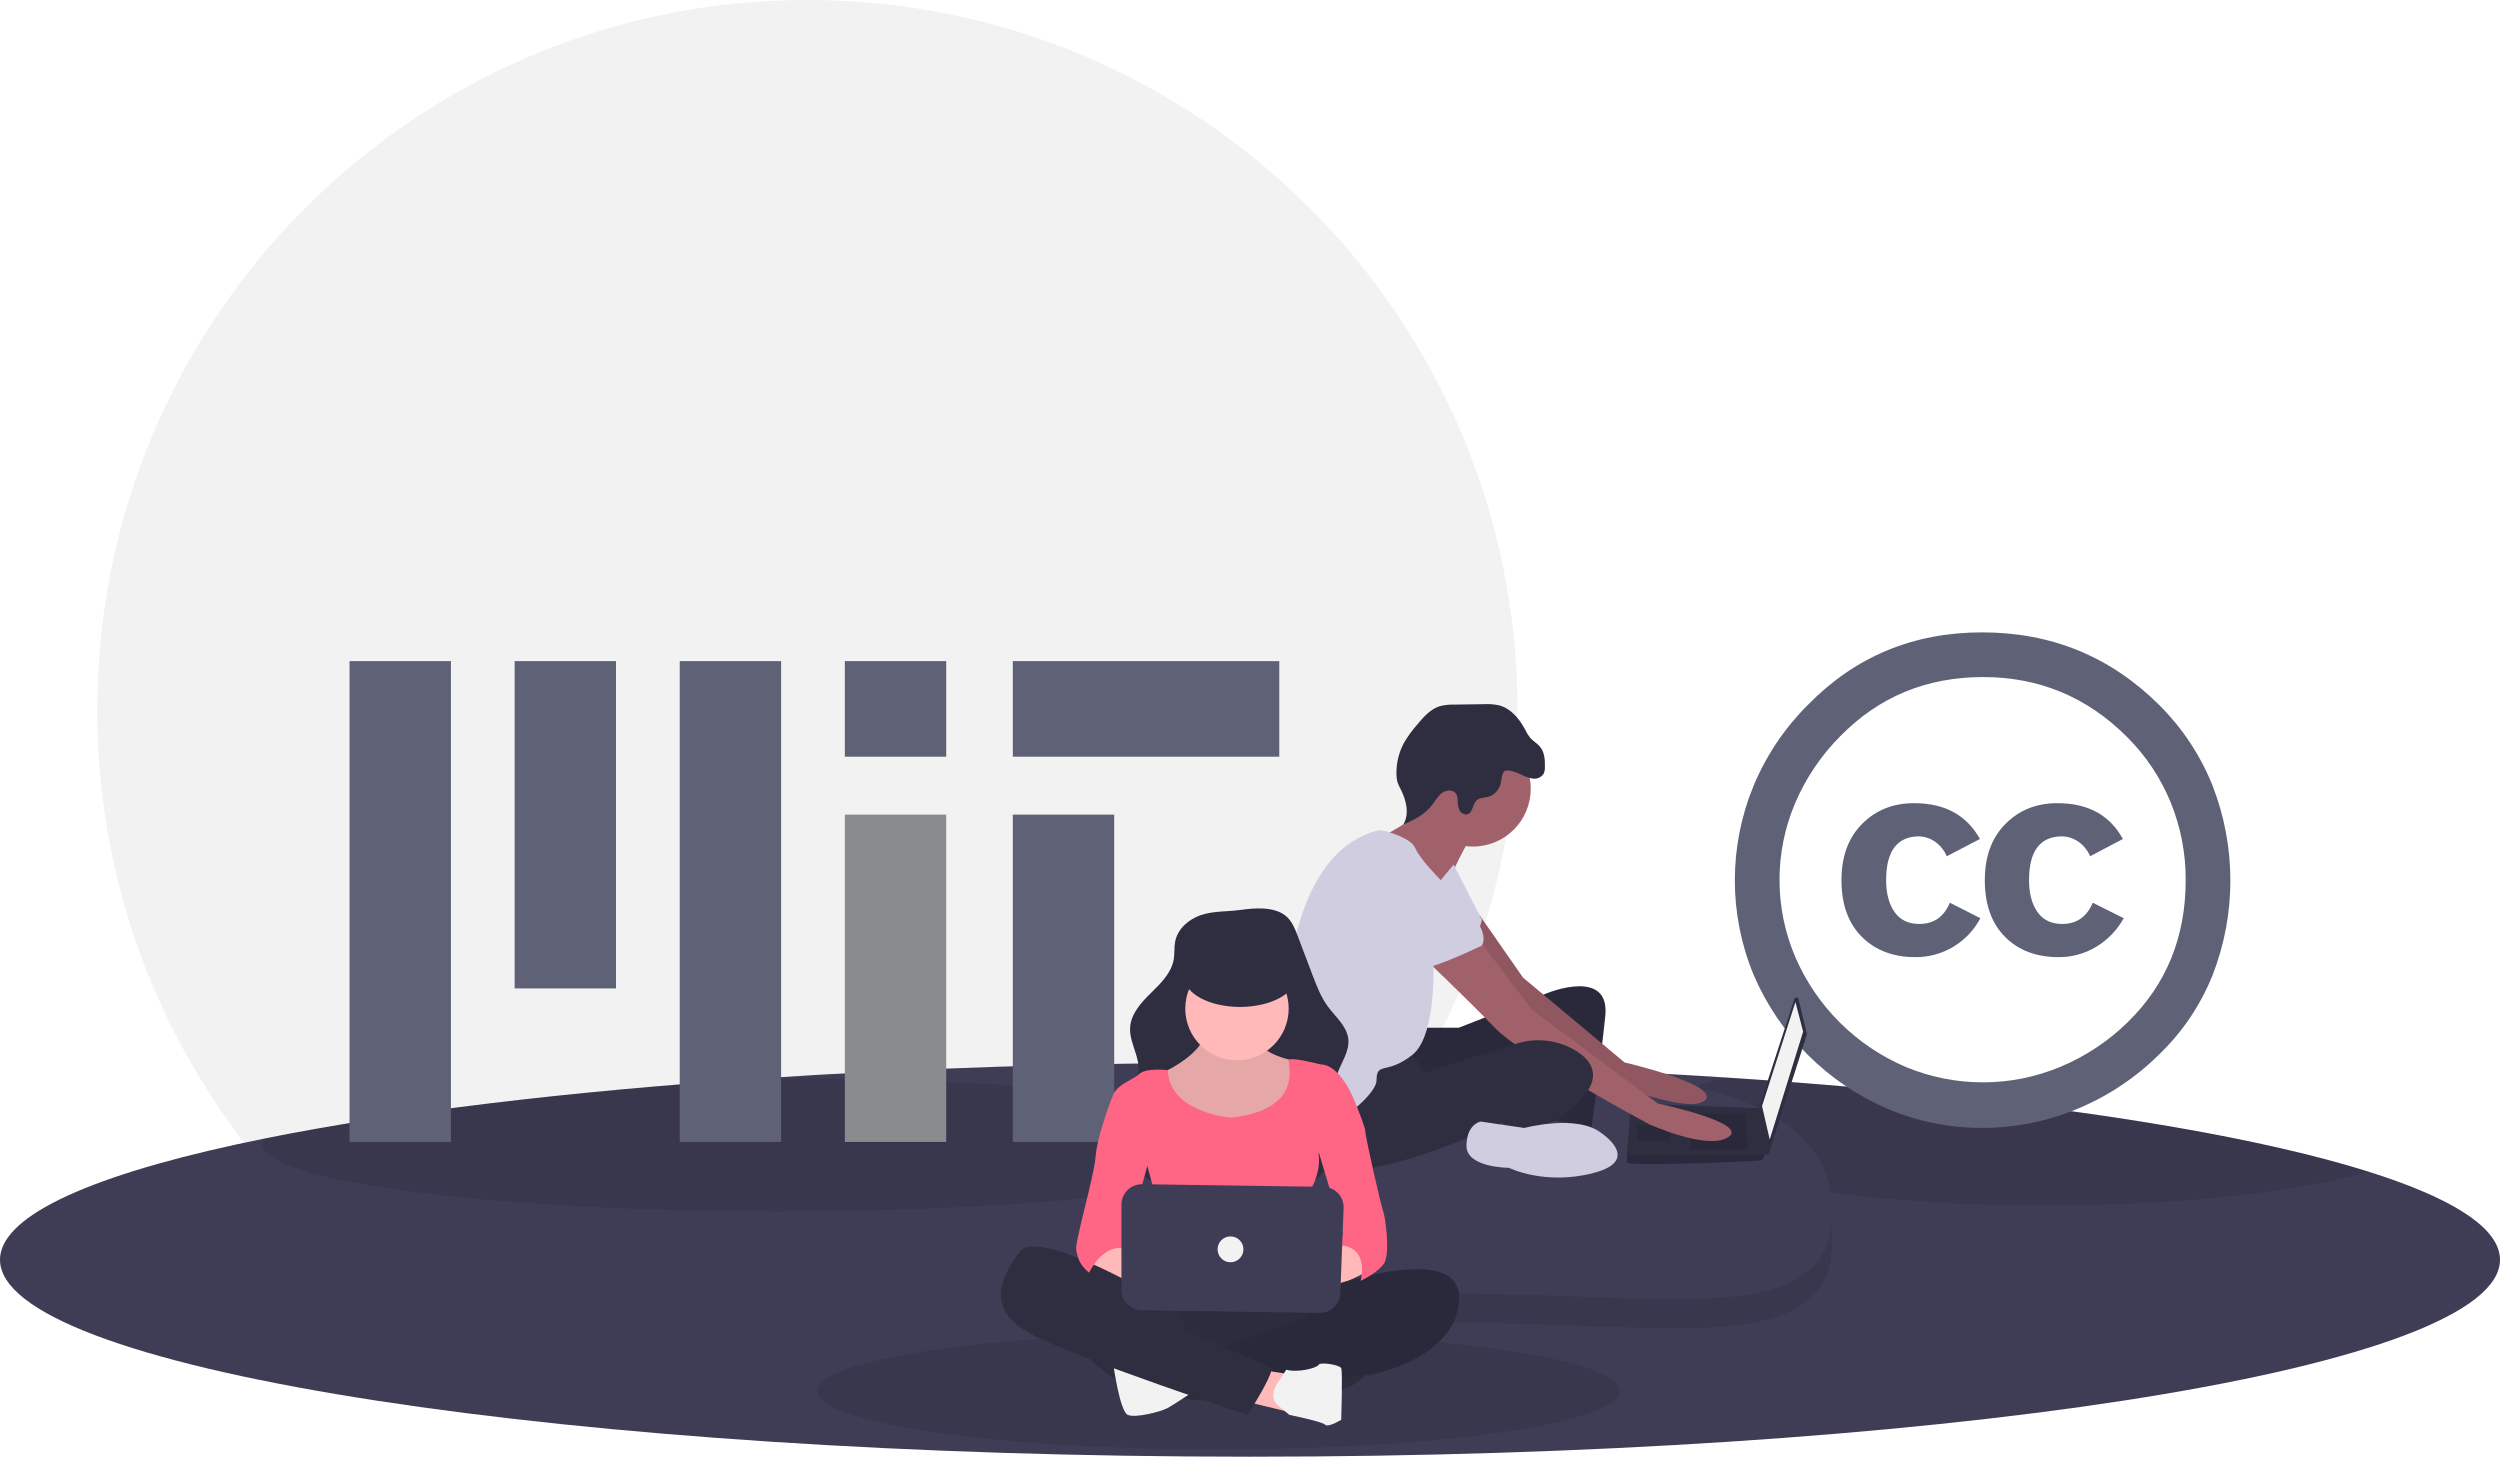
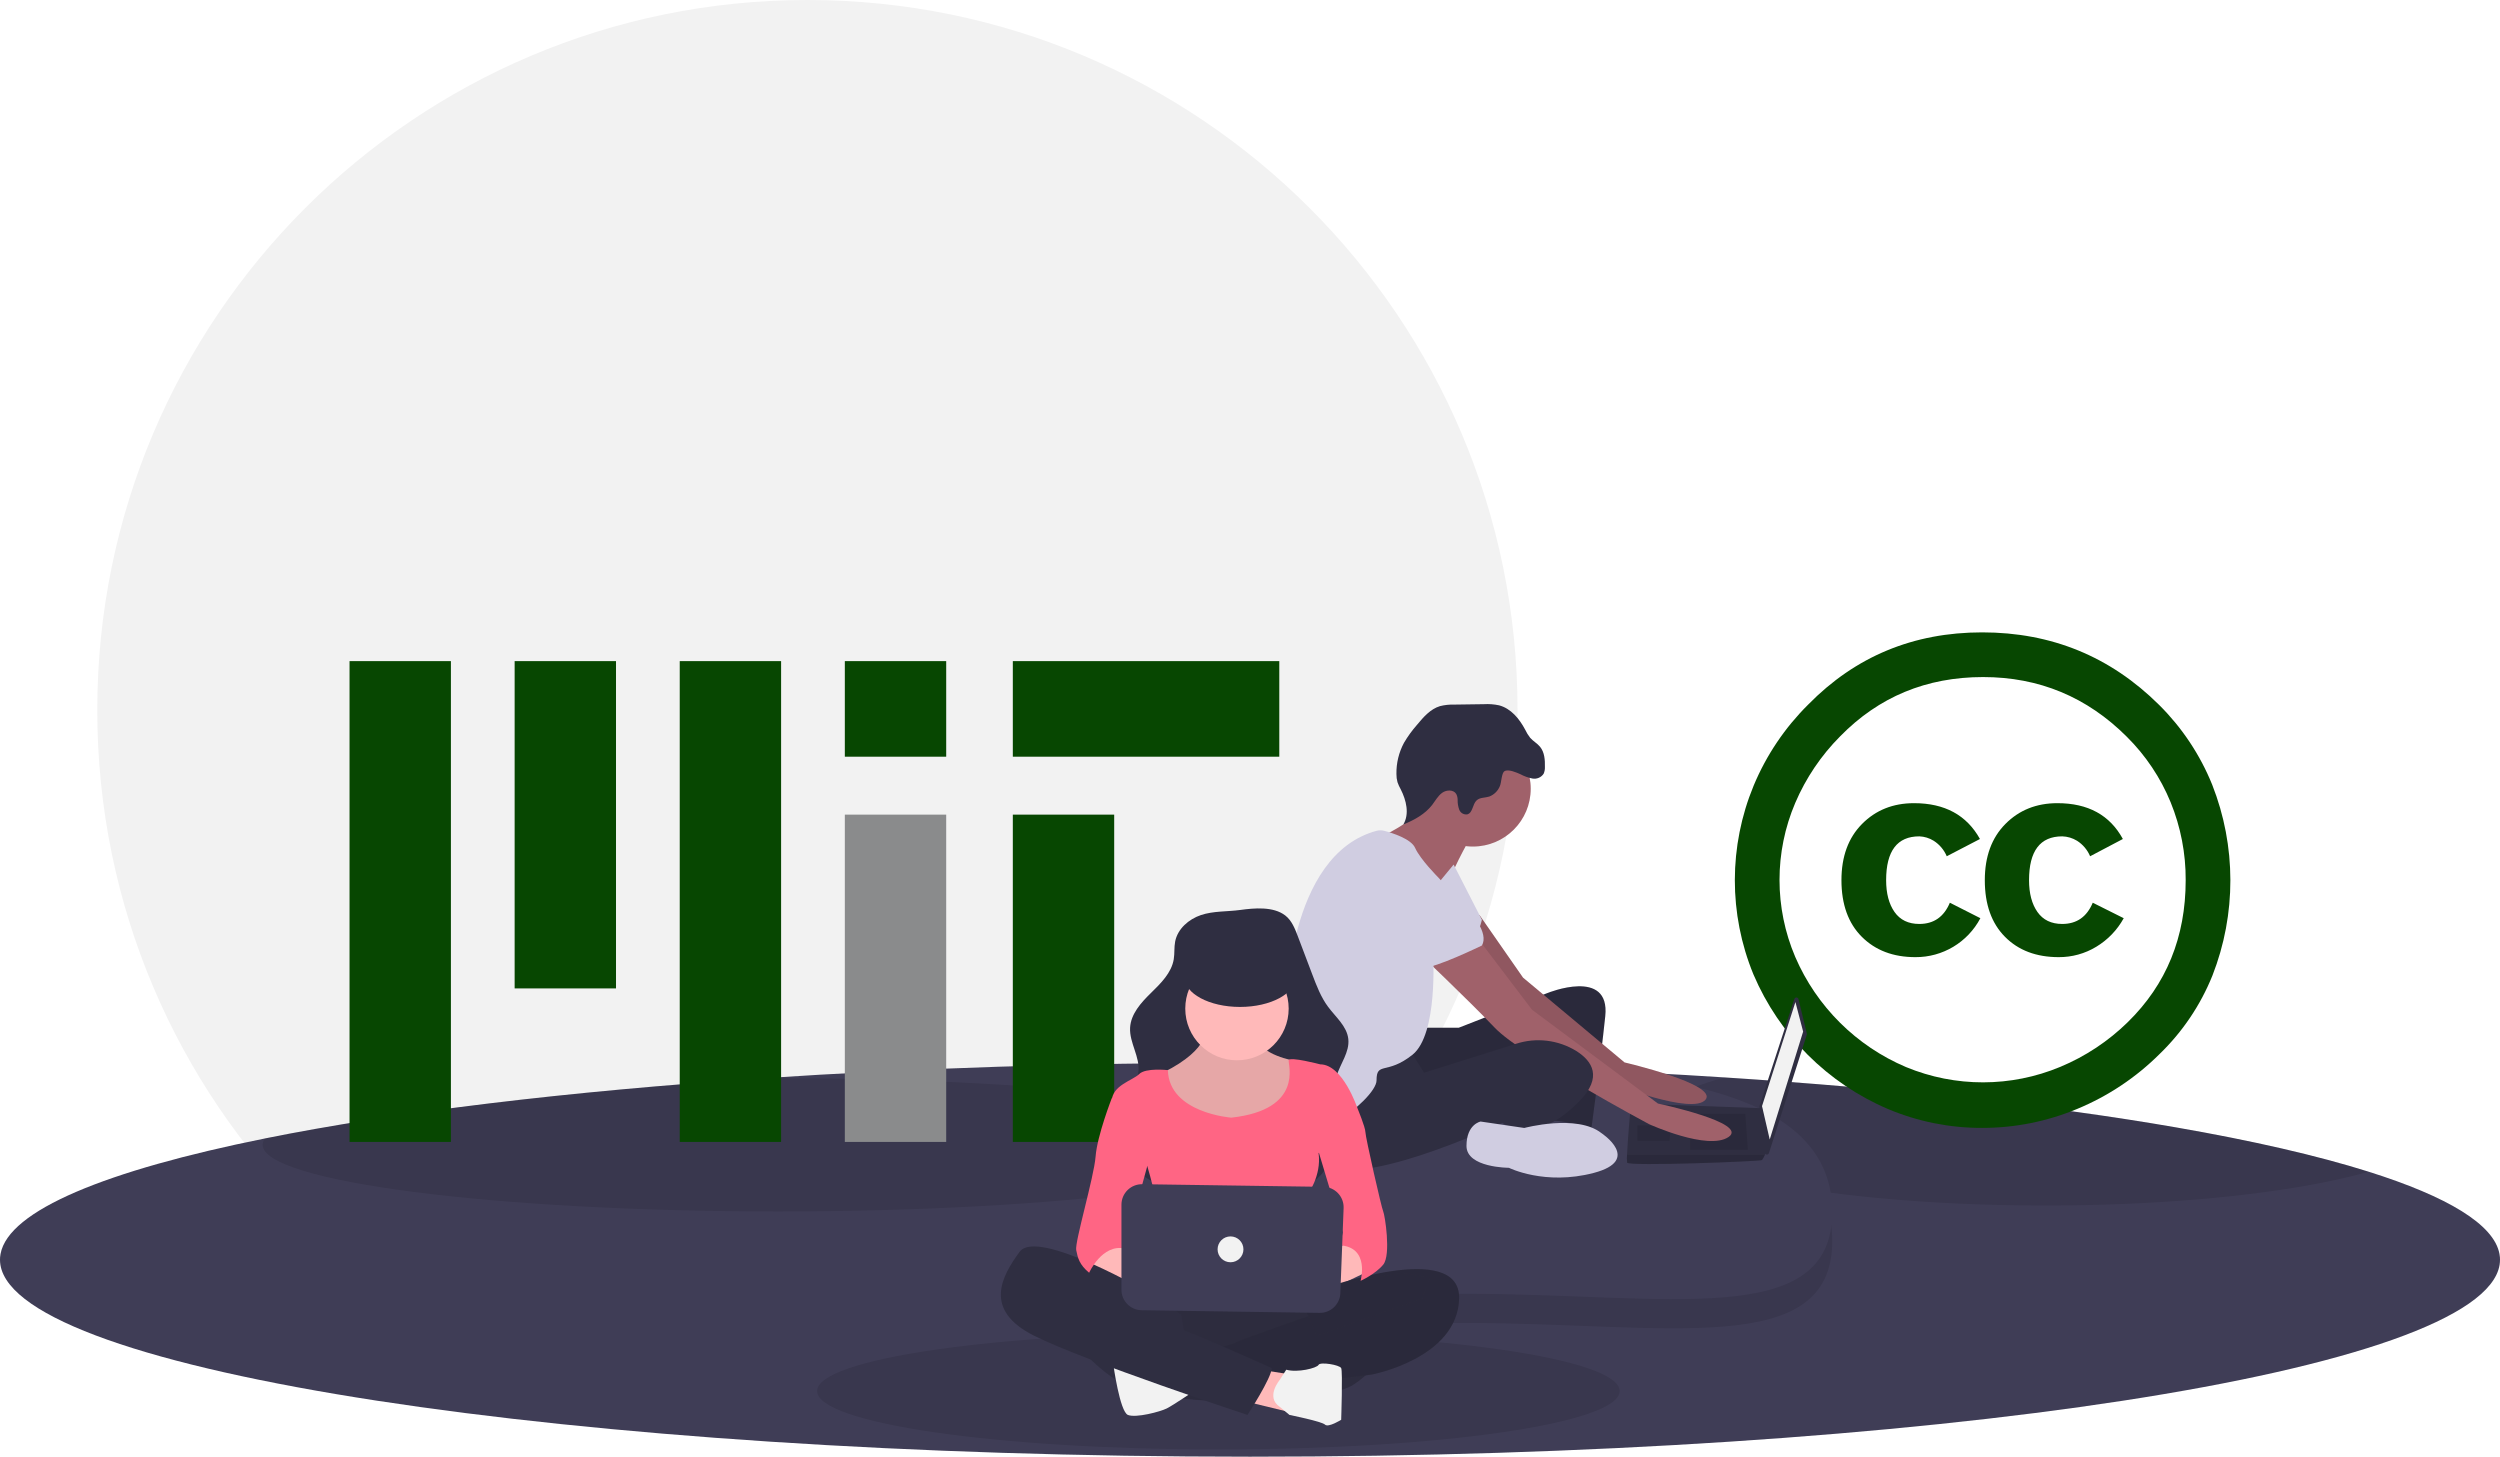
<svg xmlns="http://www.w3.org/2000/svg" id="a58ef234-55dd-4456-b368-278f056cc5c7" data-name="Layer 1" width="1028" height="598.997" viewBox="0 0 1028 598.997">
  <circle cx="332.005" cy="292.004" r="292.004" fill="#f2f2f2" />
  <path d="M1114,668.499a13.69,13.69,0,0,1-.17,2.12c-7.14,43.76-234.46,78.88-513.83,78.88s-506.69-35.12-513.83-78.88a13.675,13.675,0,0,1-.17-2.12c0-.2,0-.41.02-.61,0-.11.01-.21.01-.32a.489.489,0,0,0,.01-.12c.04-.45.1-.88.18-1.32,3.26-17.89,43.35-34.33,108.74-47.5,53.48-10.77,123.89-19.36,204.93-24.76,61.5-4.1,129.12-6.37,200.11-6.37,57.12,0,112.06,1.47,163.38,4.17h.02q16.11.855,31.74,1.87c71.33,4.62,134.63,11.69,185.63,20.54,31.37,5.45,58.1,11.58,79.19,18.22h.01c32.46,10.23,51.6,21.7,53.81,33.83.08.44.14.87.18,1.32a.487.487,0,0,0,.01.12c0,.11.01.21.01.32C1114,668.089,1114,668.299,1114,668.499Z" transform="translate(-86 -150.5013)" fill="#3f3d56" />
  <ellipse cx="501" cy="571.997" rx="165" ry="24" opacity="0.1" />
  <path d="M1059.96,632.299c-5.77,1.65-12.27,3.18-19.4,4.58-29.36,5.78-69.42,9.33-113.53,9.33-49.28,0-93.45-4.43-123.38-11.44-24.84-5.82-39.88-13.39-39.88-21.7,0-7.3,11.64-14.06,31.37-19.53,71.33,4.62,134.63,11.69,185.63,20.54C1012.14,619.529,1038.87,625.659,1059.96,632.299Z" transform="translate(-86 -150.5013)" opacity="0.1" />
  <path d="M618,621.249c0,15.13-94.92,27.4-212,27.4s-212-12.27-212-27.4a4.372,4.372,0,0,1,.96-2.62c53.48-10.77,123.89-19.36,204.93-24.76q3.045-.015,6.11-.01C523.08,593.859,618,606.119,618,621.249Z" transform="translate(-86 -150.5013)" opacity="0.1" />
-   <rect x="416.472" y="334.975" width="41.685" height="134.584" fill="#5f6276" />
-   <rect x="279.506" y="271.851" width="41.685" height="197.708" fill="#5f6276" />
-   <rect x="143.73" y="271.851" width="41.685" height="197.708" fill="#5f6276" />
-   <rect x="211.618" y="271.851" width="41.685" height="134.584" fill="#5f6276" />
-   <rect x="347.393" y="271.851" width="41.685" height="39.303" fill="#5f6276" />
+   <rect x="416.472" y="334.975" width="41.685" height="134.584" fill="#074701" />
+   <rect x="279.506" y="271.851" width="41.685" height="197.708" fill="#074701" />
+   <rect x="143.73" y="271.851" width="41.685" height="197.708" fill="#074701" />
+   <rect x="211.618" y="271.851" width="41.685" height="134.584" fill="#074701" />
+   <rect x="347.393" y="271.851" width="41.685" height="39.303" fill="#074701" />
  <rect x="347.393" y="334.975" width="41.685" height="134.584" fill="#8a8b8c" />
-   <rect x="416.472" y="271.851" width="109.573" height="39.303" fill="#5f6276" />
-   <path d="M901.062,410.53q42.748,0,72.774,29.839A97.983,97.983,0,0,1,995.668,473.208a107.346,107.346,0,0,1,.096,78.409,93.533,93.533,0,0,1-21.739,32.294,104.704,104.704,0,0,1-33.841,22.561,101.425,101.425,0,0,1-39.114,7.823,99.015,99.015,0,0,1-38.662-7.734A104.845,104.845,0,0,1,807.007,551.165a101.764,101.764,0,0,1,.089-77.594A102.307,102.307,0,0,1,829.565,440.185Q858.674,410.537,901.062,410.53Zm.369,18.377q-34.93,0-58.768,24.379A87.595,87.595,0,0,0,824.197,480.668a80.789,80.789,0,0,0,0,63.311,86.249,86.249,0,0,0,45.577,45.31,82.687,82.687,0,0,0,63.41-.089,87.995,87.995,0,0,0,27.741-18.374q23.831-23.287,23.828-58.405a83.659,83.659,0,0,0-6.186-32.02,81.465,81.465,0,0,0-18.002-26.929Q935.989,428.909,901.431,428.908Zm-1.277,66.591-13.649,7.097a14.006,14.006,0,0,0-5.365-6.368,12.087,12.087,0,0,0-5.916-1.818q-13.64,0-13.646,18.011,0,8.186,3.454,13.095,3.458,4.914,10.192,4.916,8.916,0,12.557-8.733l12.551,6.368a29.99,29.99,0,0,1-26.745,16.012q-13.644,0-22.016-8.37-8.367-8.367-8.367-23.284,0-14.557,8.46-23.105,8.458-8.549,21.38-8.552Q891.97,480.757,900.155,495.498Zm58.765,0-13.465,7.097a13.992,13.992,0,0,0-5.368-6.368,12.373,12.373,0,0,0-6.094-1.818q-13.644,0-13.649,18.011,0,8.186,3.458,13.095,3.453,4.914,10.192,4.916,8.907,0,12.548-8.733l12.735,6.368a31.277,31.277,0,0,1-11.274,11.736,29.398,29.398,0,0,1-15.464,4.276q-13.831,0-22.099-8.37-8.291-8.367-8.284-23.284,0-14.557,8.463-23.105,8.453-8.549,21.373-8.552Q950.912,480.757,958.919,495.498Z" transform="translate(-86 -150.5013)" fill="#5f6276" />
+   <rect x="416.472" y="271.851" width="109.573" height="39.303" fill="#074701" />
+   <path d="M901.062,410.53q42.748,0,72.774,29.839A97.983,97.983,0,0,1,995.668,473.208a107.346,107.346,0,0,1,.096,78.409,93.533,93.533,0,0,1-21.739,32.294,104.704,104.704,0,0,1-33.841,22.561,101.425,101.425,0,0,1-39.114,7.823,99.015,99.015,0,0,1-38.662-7.734A104.845,104.845,0,0,1,807.007,551.165a101.764,101.764,0,0,1,.089-77.594A102.307,102.307,0,0,1,829.565,440.185Q858.674,410.537,901.062,410.53Zm.369,18.377q-34.93,0-58.768,24.379A87.595,87.595,0,0,0,824.197,480.668a80.789,80.789,0,0,0,0,63.311,86.249,86.249,0,0,0,45.577,45.31,82.687,82.687,0,0,0,63.41-.089,87.995,87.995,0,0,0,27.741-18.374q23.831-23.287,23.828-58.405a83.659,83.659,0,0,0-6.186-32.02,81.465,81.465,0,0,0-18.002-26.929Q935.989,428.909,901.431,428.908Zm-1.277,66.591-13.649,7.097a14.006,14.006,0,0,0-5.365-6.368,12.087,12.087,0,0,0-5.916-1.818q-13.64,0-13.646,18.011,0,8.186,3.454,13.095,3.458,4.914,10.192,4.916,8.916,0,12.557-8.733l12.551,6.368a29.99,29.99,0,0,1-26.745,16.012q-13.644,0-22.016-8.37-8.367-8.367-8.367-23.284,0-14.557,8.46-23.105,8.458-8.549,21.38-8.552Q891.97,480.757,900.155,495.498Zm58.765,0-13.465,7.097a13.992,13.992,0,0,0-5.368-6.368,12.373,12.373,0,0,0-6.094-1.818q-13.644,0-13.649,18.011,0,8.186,3.458,13.095,3.453,4.914,10.192,4.916,8.907,0,12.548-8.733l12.735,6.368a31.277,31.277,0,0,1-11.274,11.736,29.398,29.398,0,0,1-15.464,4.276q-13.831,0-22.099-8.37-8.291-8.367-8.284-23.284,0-14.557,8.463-23.105,8.453-8.549,21.373-8.552Q950.912,480.757,958.919,495.498Z" transform="translate(-86 -150.5013)" fill="#074701" />
  <path d="M839.417,660.837c0,48.737-67.934,33.663-151.113,33.663s-150.104,15.075-150.104-33.663,67.925-59.337,151.104-59.337S839.417,612.099,839.417,660.837Z" transform="translate(-86 -150.5013)" opacity="0.1" />
  <path d="M839.417,648.837c0,48.737-67.934,33.663-151.113,33.663s-150.104,15.075-150.104-33.663,67.925-59.337,151.104-59.337S839.417,600.099,839.417,648.837Z" transform="translate(-86 -150.5013)" fill="#3f3d56" />
  <path d="M825.542,561.343l3.434,14.164a.885.885,0,0,1-.017.478l-15.575,48.673a.885.885,0,0,1-1.722-.17l-2.155-18.961a.885.885,0,0,1,.038-.374l14.297-43.876A.885.885,0,0,1,825.542,561.343Z" transform="translate(-86 -150.5013)" fill="#2f2e41" />
  <polygon points="738.278 412.038 741.449 424.19 727.711 468.572 724.541 454.835 738.278 412.038" fill="#f2f2f2" />
  <path d="M755.064,628.584c.528,1.585,54.949-.528,55.477-1.057a11.469,11.469,0,0,0,1.162-2.113c.497-1.057.951-2.113.951-2.113l-2.113-17.108L756.649,604.279s-1.347,14.498-1.622,21.134A15.853,15.853,0,0,0,755.064,628.584Z" transform="translate(-86 -150.5013)" fill="#2f2e41" />
  <polygon points="717.673 458.005 718.729 472.799 694.953 472.799 694.953 458.005 717.673 458.005" opacity="0.1" />
  <polygon points="687.028 462.76 687.17 462.732 686.5 469.1 673.291 469.1 673.291 462.76 687.028 462.76" opacity="0.1" />
  <path d="M755.064,628.584c.528,1.585,54.949-.528,55.477-1.057a11.469,11.469,0,0,0,1.162-2.113H755.027A15.853,15.853,0,0,0,755.064,628.584Z" transform="translate(-86 -150.5013)" opacity="0.1" />
  <path d="M671.055,573.106h14.794l36.457-14.266s25.889-10.567,23.776,9.51S740.27,615.375,740.27,615.375s-11.624-5.284-17.964-3.698-2.113-32.23-2.113-32.23-51.779,24.833-56.534,21.663-5.812-25.361-5.812-25.361Z" transform="translate(-86 -150.5013)" fill="#2f2e41" />
  <path d="M671.055,573.106h14.794l36.457-14.266s25.889-10.567,23.776,9.51S740.27,615.375,740.27,615.375s-11.624-5.284-17.964-3.698-2.113-32.23-2.113-32.23-51.779,24.833-56.534,21.663-5.812-25.361-5.812-25.361Z" transform="translate(-86 -150.5013)" opacity="0.1" />
  <path d="M694.363,526.777l17.904,25.723,41.74,34.871s38.57,8.982,33.286,15.322-37.513-6.34-37.513-6.34S701.7,561.483,700.115,558.841s-19.021-27.474-19.021-27.474Z" transform="translate(-86 -150.5013)" fill="#a0616a" />
  <path d="M694.363,526.777l17.904,25.723,41.74,34.871s38.57,8.982,33.286,15.322-37.513-6.34-37.513-6.34S701.7,561.483,700.115,558.841s-19.021-27.474-19.021-27.474Z" transform="translate(-86 -150.5013)" opacity="0.1" />
  <circle cx="605.661" cy="324.331" r="23.776" fill="#a0616a" />
  <path d="M690.076,495.967s-7.925,13.737-9.51,21.134-23.776-14.794-23.776-14.794l-2.906-7.661s20.87-9.775,19.285-17.7S690.076,495.967,690.076,495.967Z" transform="translate(-86 -150.5013)" fill="#a0616a" />
  <path d="M683.736,506.005l11.624,22.719s-2.642,11.095-6.869,12.152-22.191-13.737-22.191-13.737Z" transform="translate(-86 -150.5013)" fill="#d0cde1" />
  <path d="M694.303,537.178l21.663,28.531,51.779,38.57s37.513,7.925,29.06,13.737-32.758-5.284-32.758-5.284-52.307-28.003-63.403-39.627-31.701-31.173-31.701-31.173Z" transform="translate(-86 -150.5013)" fill="#a0616a" />
  <path d="M665.244,581.56l6.34,10.039,37.839-11.905a29.751,29.751,0,0,1,24.771,2.989c6.604,4.161,10.831,10.765,1.321,20.54-19.021,19.549-31.701,8.982-31.701,8.982s-63.931,30.116-74.498,15.322-11.095-22.191-11.095-22.191S658.903,579.975,665.244,581.56Z" transform="translate(-86 -150.5013)" fill="#2f2e41" />
  <path d="M744.497,616.432s16.907,11.095-3.17,16.379-34.871-2.113-34.871-2.113-17.436,0-17.436-8.982,5.812-10.039,5.812-10.039l17.964,2.642S734.458,608.506,744.497,616.432Z" transform="translate(-86 -150.5013)" fill="#d0cde1" />
  <path d="M711.166,468.851a17.728,17.728,0,0,0,4.982,1.785,4.548,4.548,0,0,0,4.595-1.969,6.181,6.181,0,0,0,.522-2.795c.064-2.901-.146-6.038-1.985-8.283-1.17-1.429-2.878-2.33-4.089-3.724a17.598,17.598,0,0,1-2.067-3.378c-2.356-4.424-5.843-8.676-10.69-9.951a23.183,23.183,0,0,0-6.24-.477l-12.206.172a21.251,21.251,0,0,0-5.872.632c-3.929,1.188-6.789,4.492-9.409,7.651a47.851,47.851,0,0,0-5.396,7.448,26.133,26.133,0,0,0-3.098,12.804,11.98,11.98,0,0,0,.439,3.388,18.801,18.801,0,0,0,1.332,2.925c2.289,4.496,3.648,10.112,1.07,14.449,4.478-1.829,8.909-4.228,11.863-8.058,1.321-1.714,2.358-3.72,4.119-4.977s4.631-1.367,5.761.479a5.163,5.163,0,0,1,.583,2.418,11.084,11.084,0,0,0,.668,4.081,3.058,3.058,0,0,0,3.322,1.896c2.3-.648,2.08-4.179,3.852-5.782,1.346-1.218,3.422-.985,5.15-1.538a7.643,7.643,0,0,0,4.387-4.321c.655-1.468.645-5.31,1.884-6.105C706.194,466.625,709.726,468.21,711.166,468.851Z" transform="translate(-86 -150.5013)" fill="#2f2e41" />
  <path d="M651.996,492.139a6.271,6.271,0,0,1,3.264.008c3.392.911,10.995,3.321,12.625,6.989,2.113,4.755,9.51,12.152,9.51,12.152s10.039,10.039,7.925,16.907-10.039,14.794-10.039,14.794,2.113,32.758-8.454,41.212-14.794,2.642-14.794,10.567-32.758,32.758-39.098,17.436c0,0,3.17-28.531,2.113-38.57C614.008,563.741,615.533,502.011,651.996,492.139Z" transform="translate(-86 -150.5013)" fill="#d0cde1" />
  <path d="M668.942,505.477s32.23,23.776,26.418,33.815c0,0-19.549,9.51-23.776,8.982s-20.606-19.021-24.833-20.606S640.411,497.552,668.942,505.477Z" transform="translate(-86 -150.5013)" fill="#d0cde1" />
  <path d="M579.811,526.783c-5.013,1.693-9.554,5.652-10.58,10.843-.476,2.406-.184,4.907-.585,7.327-.929,5.612-5.334,9.897-9.396,13.878s-8.258,8.606-8.555,14.286c-.325,6.22,4.186,12.047,3.406,18.226-.907,7.179-8.489,11.831-10.364,18.82-1.252,4.667.282,9.694,2.805,13.815,4.809,7.852,13.028,13.183,21.781,16.041s18.075,3.459,27.282,3.556c11.211.117,23.383-.845,31.806-8.244a25.48,25.48,0,0,0,8.459-16.588c.8-8.571-2.777-17.426-.31-25.673,1.553-5.19,5.447-9.93,4.866-15.316-.568-5.266-5.168-8.999-8.323-13.253-2.946-3.972-4.734-8.663-6.486-13.288l-5.995-15.824c-1.178-3.111-2.473-6.382-5.099-8.424-4.917-3.822-12.822-3.071-18.572-2.283C590.619,525.412,584.94,525.051,579.811,526.783Z" transform="translate(-86 -150.5013)" fill="#2f2e41" />
  <path d="M581.688,572.877s2.657,8.637-17.274,18.602,1.993,20.595,1.993,20.595l23.253,5.315s23.917-3.322,26.575-7.308,7.308-17.274,5.979-19.267a31.061,31.061,0,0,0-3.322-3.986s-15.945-2.657-15.281-9.966S581.688,572.877,581.688,572.877Z" transform="translate(-86 -150.5013)" fill="#ffb9b9" />
  <path d="M581.688,572.877s2.657,8.637-17.274,18.602,1.993,20.595,1.993,20.595l23.253,5.315s23.917-3.322,26.575-7.308,7.308-17.274,5.979-19.267a31.061,31.061,0,0,0-3.322-3.986s-15.945-2.657-15.281-9.966S581.688,572.877,581.688,572.877Z" transform="translate(-86 -150.5013)" opacity="0.1" />
  <circle cx="508.643" cy="414.736" r="21.26" fill="#ffb9b9" />
  <path d="M592.318,610.082s-25.604-1.872-26.089-19.539c0,0-9.122-1.057-11.78,1.601s-11.294,4.651-11.294,11.294,14.616,26.575,14.616,26.575,7.972,26.575,4.651,31.225-3.986,16.609-3.986,16.609,33.218-2.657,38.533,0,26.575,2.657,27.904,0-1.329-35.876-1.329-35.876,5.979-7.972,4.651-17.274L644.139,606.096s-5.979-17.938-15.281-17.938c0,0-12.623-3.322-12.955-1.661S622.215,606.76,592.318,610.082Z" transform="translate(-86 -150.5013)" fill="#ff6584" />
  <path d="M532.525,668.547s5.979,9.301,21.26,11.294,17.938-3.322,16.609-4.651-17.274-7.308-17.274-7.308l-9.301-7.308Z" transform="translate(-86 -150.5013)" fill="#ffb9b9" />
  <path d="M641.481,660.574l-17.274,9.966s-22.589-1.329-13.952,5.315,24.582,3.986,24.582,3.986l15.281-7.308Z" transform="translate(-86 -150.5013)" fill="#ffb9b9" />
  <path d="M555.113,677.848s-15.945,39.198,3.322,45.177,72.416,4.651,84.375-3.322,15.281-18.602,13.287-21.924-15.281-12.623-24.582-13.287S555.113,677.848,555.113,677.848Z" transform="translate(-86 -150.5013)" fill="#2f2e41" />
  <path d="M555.113,677.848s-15.945,39.198,3.322,45.177,72.416,4.651,84.375-3.322,15.281-18.602,13.287-21.924-15.281-12.623-24.582-13.287S555.113,677.848,555.113,677.848Z" transform="translate(-86 -150.5013)" opacity="0.05" />
  <path d="M630.378,680.283s56.281-20.373,55.617,4.208-35.876,31.225-35.876,31.225l-10.63,1.329-58.465,1.993s1.993-10.63-2.657-11.959c0,0,15.281-3.986,15.945-4.651s38.533-13.952,41.191-14.616,10.63-5.979,16.609-5.315c0,0,6.644-5.315,13.952-3.986l-20.595,1.329Z" transform="translate(-86 -150.5013)" fill="#2f2e41" />
  <path d="M630.378,680.283s56.281-20.373,55.617,4.208-35.876,31.225-35.876,31.225l-10.63,1.329-58.465,1.993s1.993-10.63-2.657-11.959c0,0,15.281-3.986,15.945-4.651s38.533-13.952,41.191-14.616,10.63-5.979,16.609-5.315c0,0,6.644-5.315,13.952-3.986l-20.595,1.329Z" transform="translate(-86 -150.5013)" opacity="0.1" />
  <polygon points="534.434 533.081 541.53 549.271 584.714 533.99 588.036 525.354 576.741 523.36 554.035 527.347 544.187 530.004 534.434 533.081" fill="#2f2e41" />
  <polygon points="534.434 533.081 541.53 549.271 584.714 533.99 588.036 525.354 576.741 523.36 554.035 527.347 544.187 530.004 534.434 533.081" opacity="0.1" />
  <path d="M528.538,703.094s12.623,15.945,27.239,19.931,22.589-1.329,22.589-1.329L573.716,703.094l-1.993-11.959L563.086,685.156l-17.274-7.972-20.595-6.644s-8.637-1.329-8.637,0,7.972,21.26,7.972,21.26Z" transform="translate(-86 -150.5013)" fill="#2f2e41" />
  <path d="M543.819,711.731s2.657,19.267,5.979,20.595,13.287-1.329,15.945-2.657,11.691-7.459,11.691-7.459S545.812,710.402,543.819,711.731Z" transform="translate(-86 -150.5013)" fill="#f2f2f2" />
  <polygon points="518.277 563.223 530.9 565.216 529.571 580.496 511.964 576.22 518.277 563.223" fill="#ffb9b9" />
  <path d="M612.186,717.977s-5.916,7.042.063,11.028l3.986,3.322s13.287,2.657,14.616,3.986,6.644-1.993,6.644-1.993.664-19.931,0-21.26-8.637-2.657-9.301-1.329-8.637,3.322-13.287,1.993Z" transform="translate(-86 -150.5013)" fill="#f2f2f2" />
  <path d="M559.099,682.499s-46.506-27.239-53.814-17.274-15.281,23.917,5.979,34.547,87.697,32.554,87.697,32.554,9.966-15.281,9.966-19.267c0,0-35.212-15.945-41.191-17.274s-29.897-16.609-33.219-17.938-7.972-5.315-7.972-5.315Z" transform="translate(-86 -150.5013)" fill="#2f2e41" />
  <path d="M545.812,600.117l-2.657,1.993s-5.979,15.281-6.644,23.917-8.637,35.212-7.972,38.533,1.329,5.979,5.315,9.301c0,0,5.315-11.959,14.616-9.966l11.294-41.191Z" transform="translate(-86 -150.5013)" fill="#ff6584" />
  <path d="M638.824,600.117l5.315,5.979s3.322,7.972,3.322,9.966,6.644,31.225,7.308,32.554,3.322,17.938,0,21.924-9.301,6.644-9.301,6.644,3.986-13.952-8.637-14.616l1.329-5.315-11.959-39.862Z" transform="translate(-86 -150.5013)" fill="#ff6584" />
  <path d="M547.141,645.858v34.995a8.413,8.413,0,0,0,8.289,8.413l73.185,1.084a8.413,8.413,0,0,0,8.532-8.089l1.346-34.999a8.413,8.413,0,0,0-8.285-8.736l-74.531-1.08A8.413,8.413,0,0,0,547.141,645.858Z" transform="translate(-86 -150.5013)" fill="#3f3d56" />
  <ellipse cx="509.89" cy="401.732" rx="22.884" ry="12.322" fill="#2f2e41" />
  <circle cx="505.986" cy="513.727" r="5.315" fill="#f2f2f2" />
</svg>
